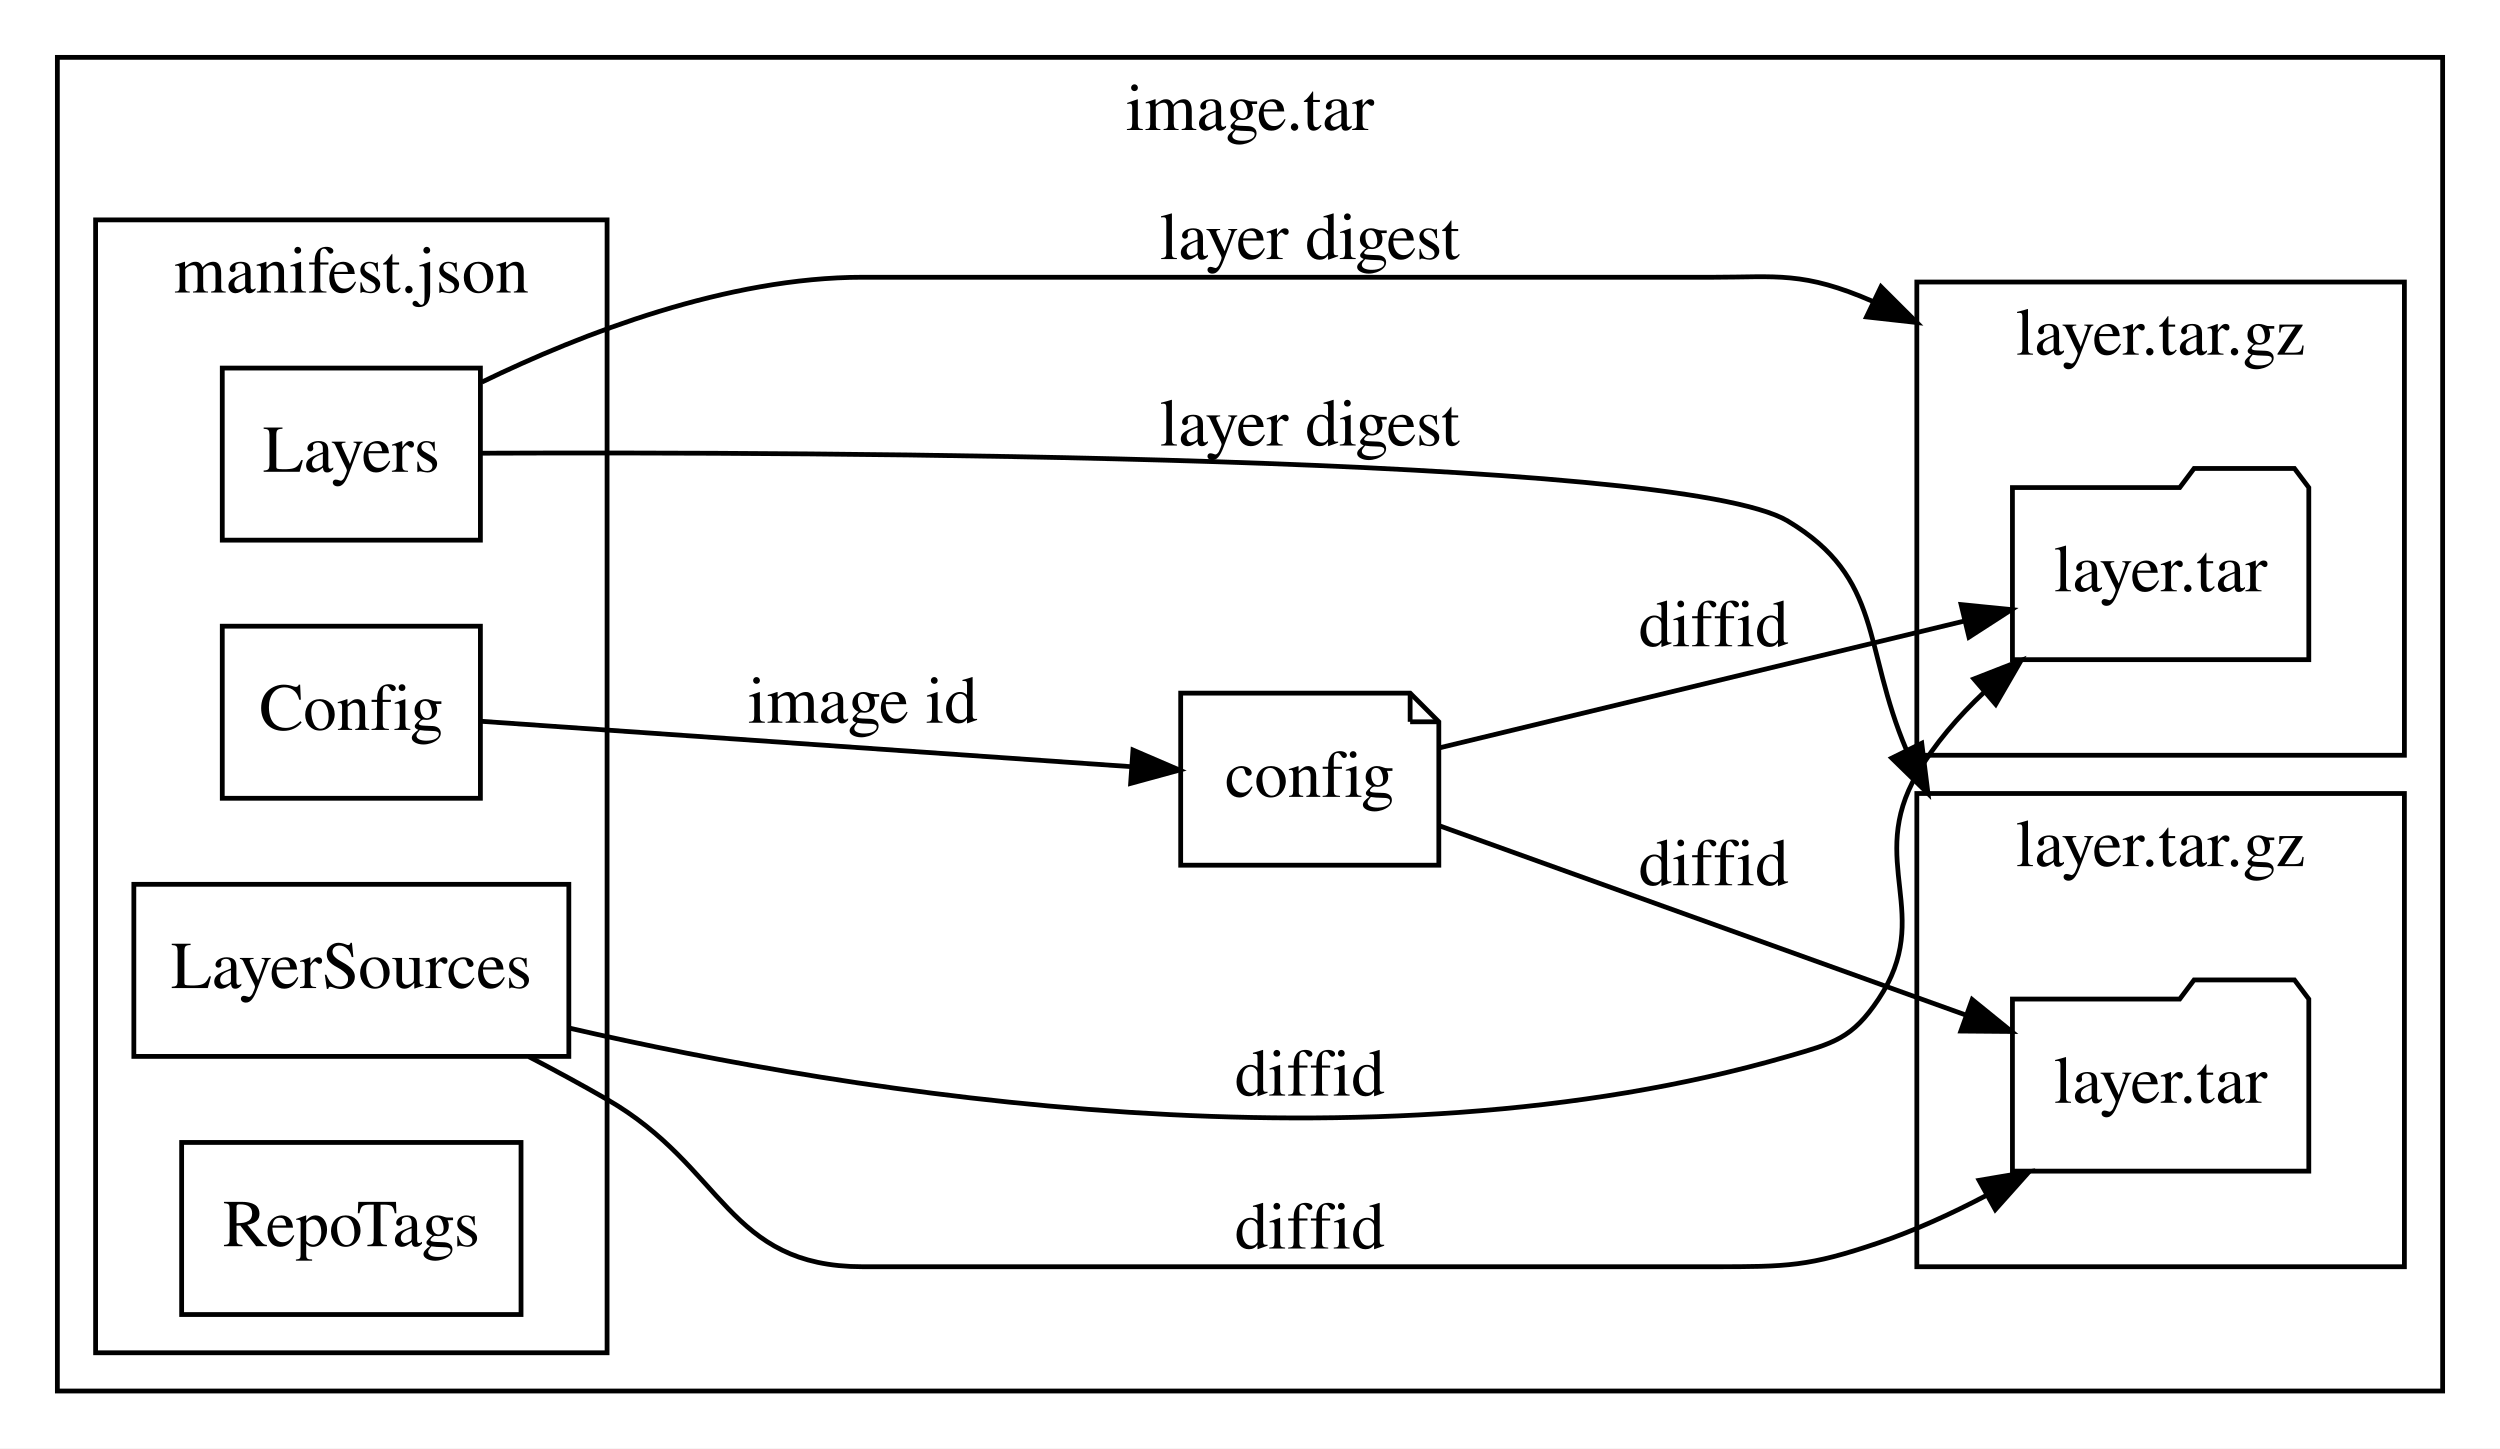
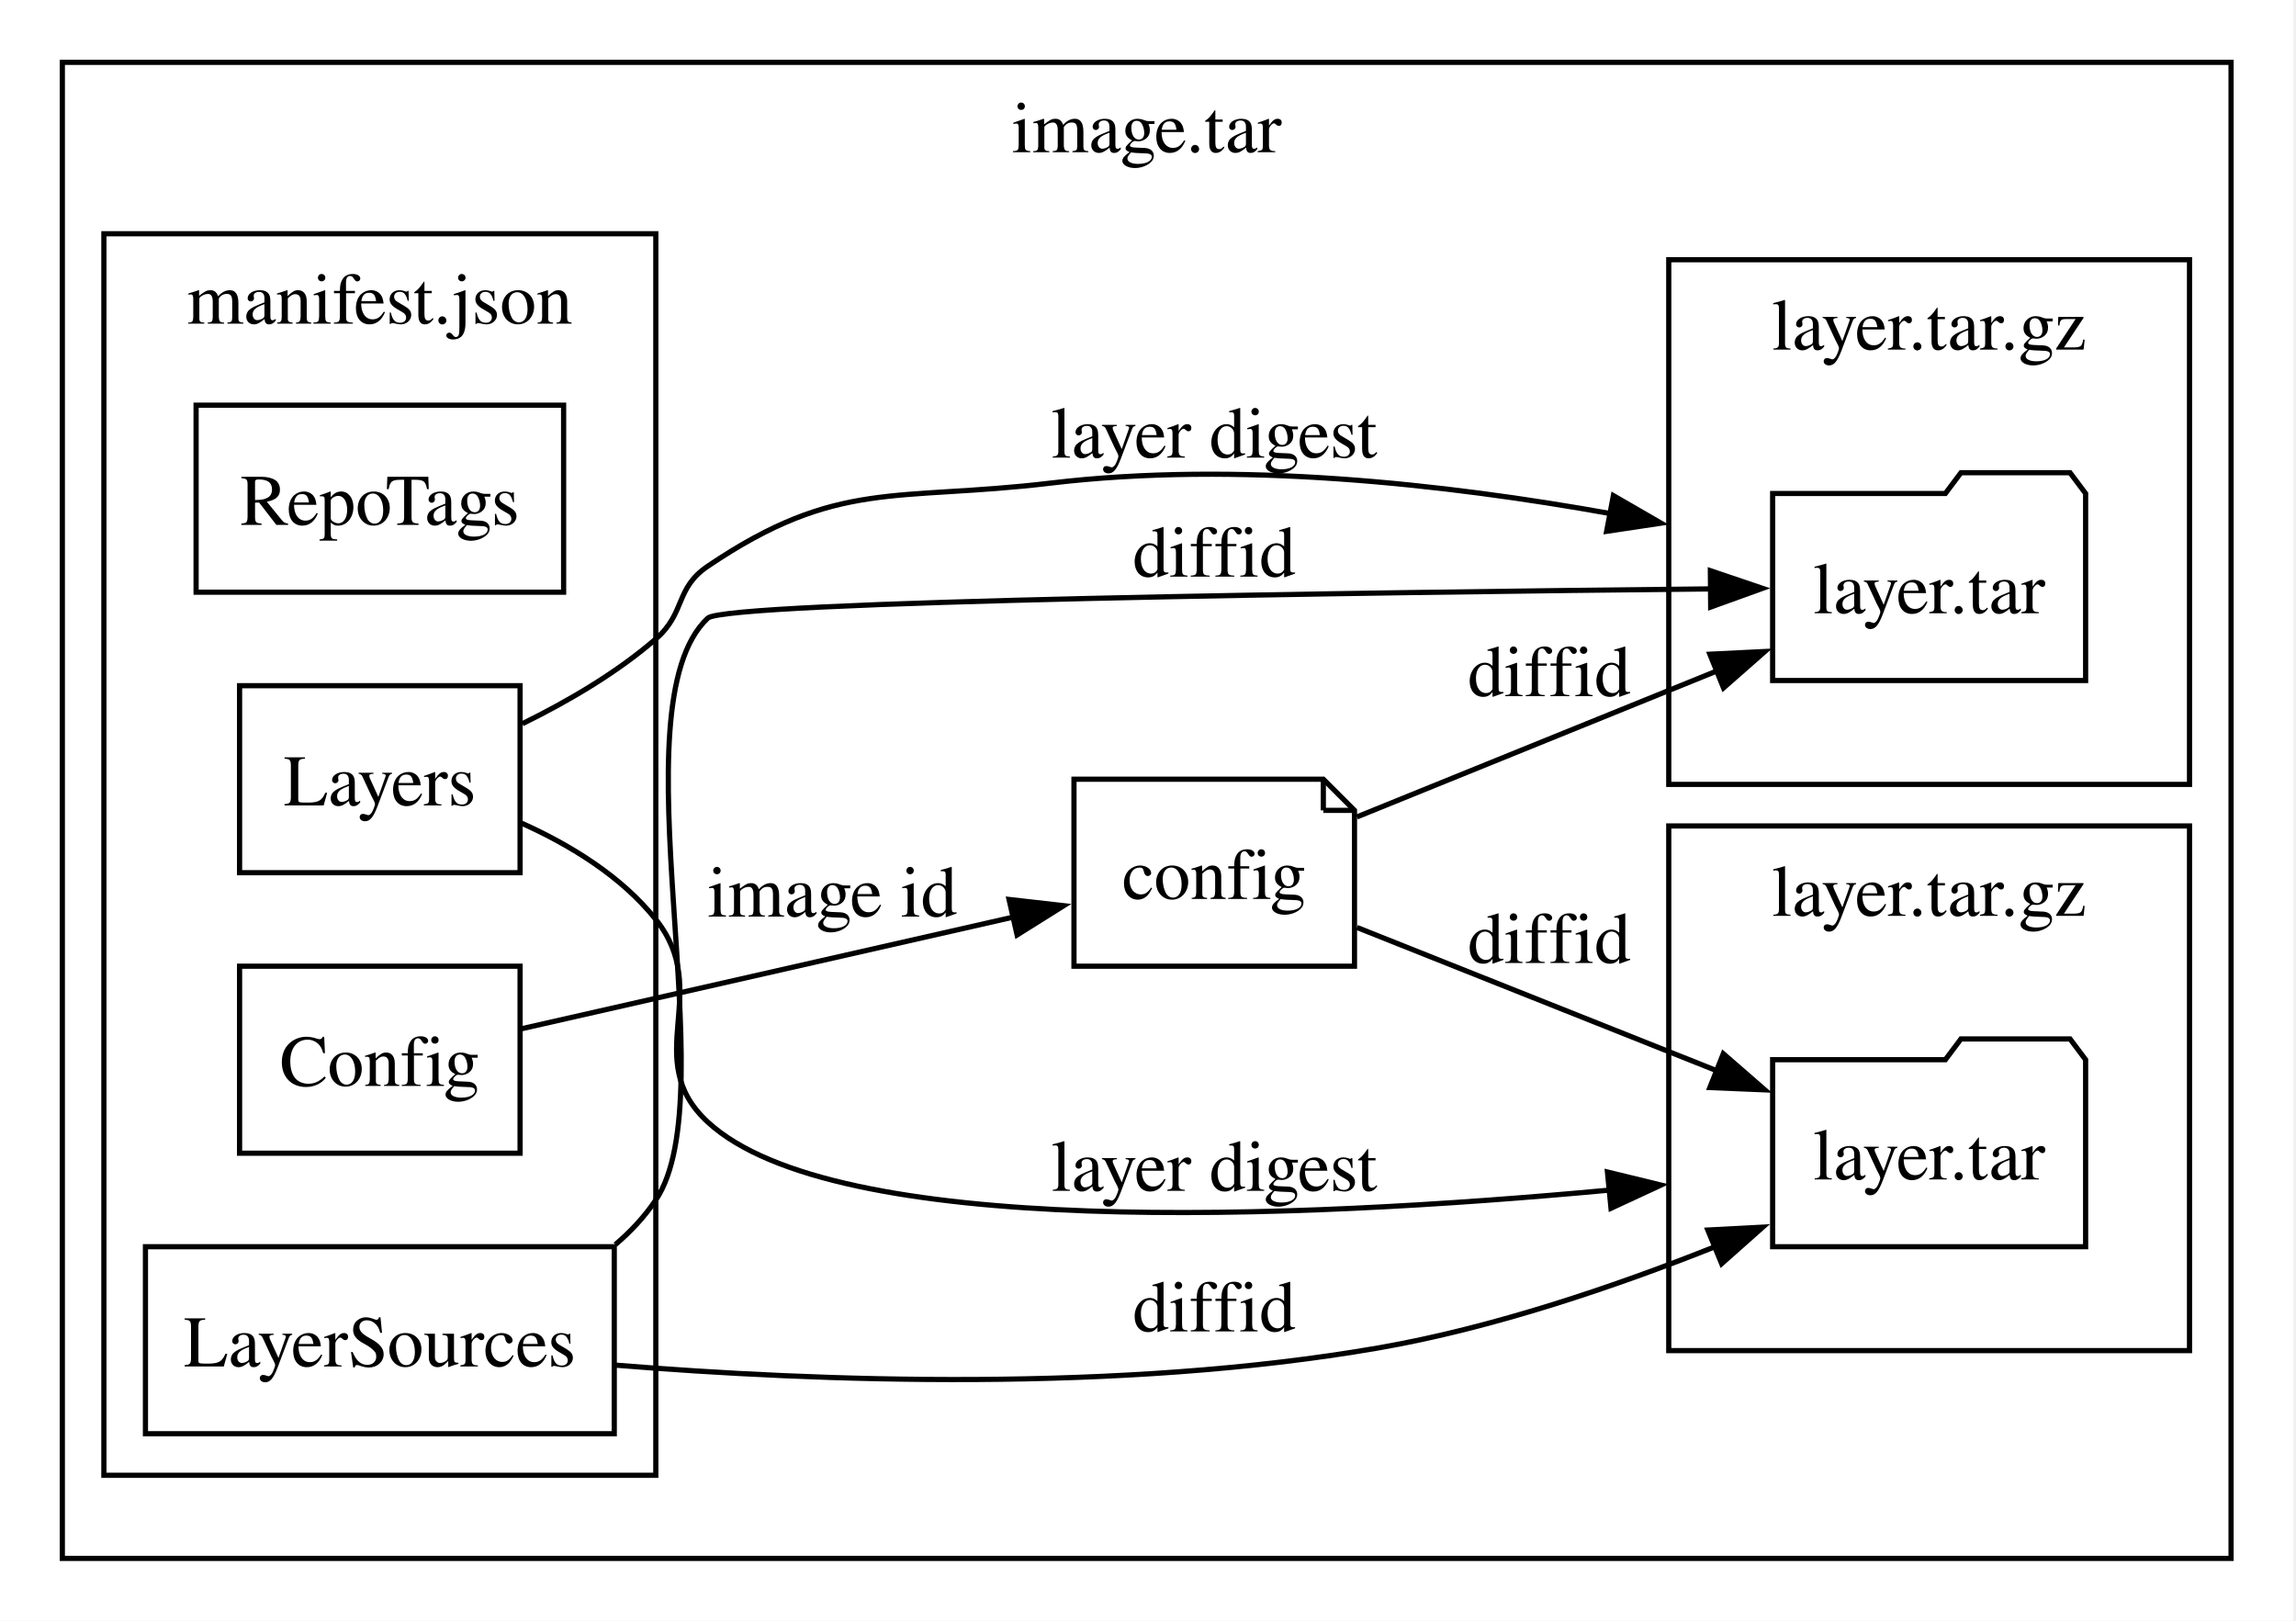
- <svg xmlns="http://www.w3.org/2000/svg" width="523pt" height="303pt" viewBox="0.00 0.00 523.00 303.00">
-   <g id="graph0" class="graph" transform="scale(1 1) rotate(0) translate(4 299)">
-     <polygon fill="#ffffff" stroke="transparent" points="-4,4 -4,-299 519,-299 519,4 -4,4" />
+ <svg xmlns="http://www.w3.org/2000/svg" width="442pt" height="312pt" viewBox="0.00 0.00 442.00 312.00">
+   <g id="graph0" class="graph" transform="scale(1 1) rotate(0) translate(4 308)">
+     <polygon fill="white" stroke="none" points="-4,4 -4,-308 437.5,-308 437.5,4 -4,4" />
    <g id="clust1" class="cluster">
-       <polygon fill="none" stroke="#000000" points="8,-8 8,-287 507,-287 507,-8 8,-8" />
-       <text text-anchor="middle" x="257.5" y="-271.8" font-family="Times,serif" font-size="14.00" fill="#000000">image.tar</text>
+       <polygon fill="none" stroke="black" points="8,-8 8,-296 425.5,-296 425.5,-8 8,-8" />
+       <text xml:space="preserve" text-anchor="middle" x="216.75" y="-278.7" font-family="Times,serif" font-size="14.00">image.tar</text>
    </g>
    <g id="clust2" class="cluster">
-       <polygon fill="none" stroke="#000000" points="16,-16 16,-253 123,-253 123,-16 16,-16" />
-       <text text-anchor="middle" x="69.5" y="-237.8" font-family="Times,serif" font-size="14.00" fill="#000000">manifest.json</text>
+       <polygon fill="none" stroke="black" points="16,-24 16,-263 122.25,-263 122.25,-24 16,-24" />
+       <text xml:space="preserve" text-anchor="middle" x="69.12" y="-245.7" font-family="Times,serif" font-size="14.00">manifest.json</text>
    </g>
    <g id="clust3" class="cluster">
-       <polygon fill="none" stroke="#000000" points="397,-34 397,-133 499,-133 499,-34 397,-34" />
-       <text text-anchor="middle" x="448" y="-117.8" font-family="Times,serif" font-size="14.00" fill="#000000">layer.tar.gz</text>
+       <polygon fill="none" stroke="black" points="317.25,-48 317.25,-149 417.5,-149 417.5,-48 317.25,-48" />
+       <text xml:space="preserve" text-anchor="middle" x="367.38" y="-131.7" font-family="Times,serif" font-size="14.00">layer.tar.gz</text>
    </g>
    <g id="clust4" class="cluster">
-       <polygon fill="none" stroke="#000000" points="397,-141 397,-240 499,-240 499,-141 397,-141" />
-       <text text-anchor="middle" x="448" y="-224.8" font-family="Times,serif" font-size="14.00" fill="#000000">layer.tar.gz</text>
+       <polygon fill="none" stroke="black" points="317.25,-157 317.25,-258 417.5,-258 417.5,-157 317.25,-157" />
+       <text xml:space="preserve" text-anchor="middle" x="367.38" y="-240.7" font-family="Times,serif" font-size="14.00">layer.tar.gz</text>
    </g>
    <g id="node1" class="node">
-       <polygon fill="none" stroke="#000000" points="96.5,-168 42.5,-168 42.5,-132 96.5,-132 96.5,-168" />
-       <text text-anchor="middle" x="69.5" y="-146.3" font-family="Times,serif" font-size="14.00" fill="#000000">Config</text>
+       <polygon fill="none" stroke="black" points="96.12,-122 42.12,-122 42.12,-86 96.12,-86 96.12,-122" />
+       <text xml:space="preserve" text-anchor="middle" x="69.12" y="-98.95" font-family="Times,serif" font-size="14.00">Config</text>
    </g>
    <g id="node5" class="node">
-       <polygon fill="none" stroke="#000000" points="291,-154 243,-154 243,-118 297,-118 297,-148 291,-154" />
-       <polyline fill="none" stroke="#000000" points="291,-154 291,-148 " />
-       <polyline fill="none" stroke="#000000" points="297,-148 291,-148 " />
-       <text text-anchor="middle" x="270" y="-132.3" font-family="Times,serif" font-size="14.00" fill="#000000">config</text>
+       <polygon fill="none" stroke="black" points="250.75,-158 202.75,-158 202.75,-122 256.75,-122 256.75,-152 250.75,-158" />
+       <polyline fill="none" stroke="black" points="250.75,-158 250.75,-152" />
+       <polyline fill="none" stroke="black" points="256.75,-152 250.75,-152" />
+       <text xml:space="preserve" text-anchor="middle" x="229.75" y="-134.95" font-family="Times,serif" font-size="14.00">config</text>
    </g>
    <g id="edge1" class="edge">
-       <path fill="none" stroke="#000000" d="M96.54,-148.112C131.668,-145.659 193.164,-141.365 232.707,-138.604" />
-       <polygon fill="#000000" stroke="#000000" points="233.016,-142.091 242.748,-137.903 232.528,-135.108 233.016,-142.091" />
-       <text text-anchor="middle" x="176.5" y="-147.8" font-family="Times,serif" font-size="14.00" fill="#000000">image id</text>
+       <path fill="none" stroke="black" d="M96.32,-109.94C122.19,-115.82 162.01,-124.85 191.23,-131.49" />
+       <polygon fill="black" stroke="black" points="190.25,-134.85 200.78,-133.65 191.8,-128.02 190.25,-134.85" />
+       <text xml:space="preserve" text-anchor="middle" x="156.25" y="-131.56" font-family="Times,serif" font-size="14.00">image id</text>
    </g>
    <g id="node2" class="node">
-       <polygon fill="none" stroke="#000000" points="96.5,-222 42.5,-222 42.5,-186 96.5,-186 96.5,-222" />
-       <text text-anchor="middle" x="69.5" y="-200.3" font-family="Times,serif" font-size="14.00" fill="#000000">Layers</text>
+       <polygon fill="none" stroke="black" points="96.12,-176 42.12,-176 42.12,-140 96.12,-140 96.12,-176" />
+       <text xml:space="preserve" text-anchor="middle" x="69.12" y="-152.95" font-family="Times,serif" font-size="14.00">Layers</text>
    </g>
    <g id="node6" class="node">
-       <polygon fill="none" stroke="#000000" points="479,-90 476,-94 455,-94 452,-90 417,-90 417,-54 479,-54 479,-90" />
-       <text text-anchor="middle" x="448" y="-68.3" font-family="Times,serif" font-size="14.00" fill="#000000">layer.tar</text>
+       <polygon fill="none" stroke="black" points="397.5,-104 394.5,-108 373.5,-108 370.5,-104 337.25,-104 337.25,-68 397.5,-68 397.5,-104" />
+       <text xml:space="preserve" text-anchor="middle" x="367.38" y="-80.95" font-family="Times,serif" font-size="14.00">layer.tar</text>
    </g>
    <g id="edge2" class="edge">
-       <path fill="none" stroke="#000000" d="M96.52,-204.19C165.974,-204.476 346.913,-203.863 370,-190 390.008,-177.986 385.591,-163.813 394.84,-142.07" />
-       <polygon fill="#000000" stroke="#000000" points="398.031,-143.513 399.335,-132.999 391.759,-140.405 398.031,-143.513" />
-       <text text-anchor="middle" x="270" y="-205.8" font-family="Times,serif" font-size="14.00" fill="#000000">layer digest</text>
+       <path fill="none" stroke="black" d="M96.45,-149.52C105.81,-145.31 115.65,-139.3 122.25,-131 133.39,-117 119.11,-104.15 132.25,-92 156.59,-69.5 244.92,-73.23 305.84,-78.9" />
+       <polygon fill="black" stroke="black" points="305.45,-82.38 315.75,-79.87 306.13,-75.41 305.45,-82.38" />
+       <text xml:space="preserve" text-anchor="middle" x="229.75" y="-78.76" font-family="Times,serif" font-size="14.00">layer digest</text>
    </g>
    <g id="node7" class="node">
-       <polygon fill="none" stroke="#000000" points="479,-197 476,-201 455,-201 452,-197 417,-197 417,-161 479,-161 479,-197" />
-       <text text-anchor="middle" x="448" y="-175.3" font-family="Times,serif" font-size="14.00" fill="#000000">layer.tar</text>
+       <polygon fill="none" stroke="black" points="397.5,-213 394.5,-217 373.5,-217 370.5,-213 337.25,-213 337.25,-177 397.5,-177 397.5,-213" />
+       <text xml:space="preserve" text-anchor="middle" x="367.38" y="-189.95" font-family="Times,serif" font-size="14.00">layer.tar</text>
    </g>
    <g id="edge3" class="edge">
-       <path fill="none" stroke="#000000" d="M96.768,-219.049C117.878,-229.293 148.196,-241 176.5,-241 176.5,-241 176.5,-241 354.5,-241 367.573,-241 373.243,-242.298 387.859,-235.918" />
-       <polygon fill="#000000" stroke="#000000" points="389.503,-239.011 397.003,-231.527 386.473,-232.701 389.503,-239.011" />
-       <text text-anchor="middle" x="270" y="-244.8" font-family="Times,serif" font-size="14.00" fill="#000000">layer digest</text>
+       <path fill="none" stroke="black" d="M96.56,-168.68C105.3,-172.97 114.7,-178.46 122.25,-185 128.03,-190.01 125.91,-194.72 132.25,-199 157.26,-215.9 168.28,-211.42 198.25,-215 234.08,-219.28 274.2,-214.86 306.27,-209.09" />
+       <polygon fill="black" stroke="black" points="306.59,-212.59 315.76,-207.29 305.29,-205.72 306.59,-212.59" />
+       <text xml:space="preserve" text-anchor="middle" x="229.75" y="-219.91" font-family="Times,serif" font-size="14.00">layer digest</text>
    </g>
    <g id="node3" class="node">
-       <polygon fill="none" stroke="#000000" points="115,-114 24,-114 24,-78 115,-78 115,-114" />
-       <text text-anchor="middle" x="69.5" y="-92.3" font-family="Times,serif" font-size="14.00" fill="#000000">LayerSources</text>
+       <polygon fill="none" stroke="black" points="114.25,-68 24,-68 24,-32 114.25,-32 114.25,-68" />
+       <text xml:space="preserve" text-anchor="middle" x="69.12" y="-44.95" font-family="Times,serif" font-size="14.00">LayerSources</text>
    </g>
    <g id="edge6" class="edge">
-       <path fill="none" stroke="#000000" d="M106.626,-77.942C112.169,-75.051 117.773,-72.016 123,-69 147.611,-54.799 148.086,-34 176.5,-34 176.5,-34 176.5,-34 354.5,-34 369.993,-34 374.327,-34.024 389,-39 396.581,-41.571 404.31,-45.114 411.57,-48.929" />
-       <polygon fill="#000000" stroke="#000000" points="410.025,-52.074 420.47,-53.854 413.415,-45.95 410.025,-52.074" />
-       <text text-anchor="middle" x="270" y="-37.8" font-family="Times,serif" font-size="14.00" fill="#000000">diffid</text>
+       <path fill="none" stroke="black" d="M114.52,-45.2C153.49,-42.04 211.55,-39.9 261.25,-48.5 283.38,-52.33 307.02,-60.38 326.26,-68.04" />
+       <polygon fill="black" stroke="black" points="324.77,-71.21 335.35,-71.77 327.43,-64.74 324.77,-71.21" />
+       <text xml:space="preserve" text-anchor="middle" x="229.75" y="-51.7" font-family="Times,serif" font-size="14.00">diffid</text>
    </g>
    <g id="edge7" class="edge">
-       <path fill="none" stroke="#000000" d="M115.097,-83.922C174.906,-70.173 282.519,-52.687 370,-78 379.594,-80.776 383.46,-81.69 389,-90 400.754,-107.63 386.375,-118.667 397,-137 400.677,-143.345 405.699,-149.141 411.164,-154.266" />
-       <polygon fill="#000000" stroke="#000000" points="408.94,-156.969 418.807,-160.826 413.499,-151.657 408.94,-156.969" />
-       <text text-anchor="middle" x="270" y="-69.8" font-family="Times,serif" font-size="14.00" fill="#000000">diffid</text>
+       <path fill="none" stroke="black" d="M114.45,-68.4C117.43,-70.93 120.09,-73.78 122.25,-77 136.17,-97.75 114.03,-171.9 132.25,-189 135.72,-192.26 259.38,-193.96 325.55,-194.64" />
+       <polygon fill="black" stroke="black" points="325.26,-198.14 335.29,-194.74 325.32,-191.14 325.26,-198.14" />
+       <text xml:space="preserve" text-anchor="middle" x="229.75" y="-196.99" font-family="Times,serif" font-size="14.00">diffid</text>
    </g>
    <g id="node4" class="node">
-       <polygon fill="none" stroke="#000000" points="105,-60 34,-60 34,-24 105,-24 105,-60" />
-       <text text-anchor="middle" x="69.5" y="-38.3" font-family="Times,serif" font-size="14.00" fill="#000000">RepoTags</text>
+       <polygon fill="none" stroke="black" points="104.5,-230 33.75,-230 33.75,-194 104.5,-194 104.5,-230" />
+       <text xml:space="preserve" text-anchor="middle" x="69.12" y="-206.95" font-family="Times,serif" font-size="14.00">RepoTags</text>
    </g>
    <g id="edge4" class="edge">
-       <path fill="none" stroke="#000000" d="M297.034,-126.28C326.334,-115.745 373.42,-98.815 407.218,-86.663" />
-       <polygon fill="#000000" stroke="#000000" points="408.583,-89.892 416.809,-83.215 406.214,-83.305 408.583,-89.892" />
-       <text text-anchor="middle" x="354.5" y="-113.8" font-family="Times,serif" font-size="14.00" fill="#000000">diffid</text>
+       <path fill="none" stroke="black" d="M257.22,-129.46C276.96,-121.6 304.26,-110.73 326.62,-101.83" />
+       <polygon fill="black" stroke="black" points="327.75,-105.15 335.74,-98.2 325.16,-98.64 327.75,-105.15" />
+       <text xml:space="preserve" text-anchor="middle" x="294.25" y="-122.62" font-family="Times,serif" font-size="14.00">diffid</text>
    </g>
    <g id="edge5" class="edge">
-       <path fill="none" stroke="#000000" d="M297.034,-142.531C326.208,-149.578 373.017,-160.886 406.782,-169.043" />
-       <polygon fill="#000000" stroke="#000000" points="406.266,-172.519 416.809,-171.465 407.91,-165.715 406.266,-172.519" />
-       <text text-anchor="middle" x="354.5" y="-163.8" font-family="Times,serif" font-size="14.00" fill="#000000">diffid</text>
+       <path fill="none" stroke="black" d="M257.22,-150.74C276.96,-158.74 304.26,-169.81 326.62,-178.88" />
+       <polygon fill="black" stroke="black" points="325.16,-182.06 335.75,-182.58 327.79,-175.58 325.16,-182.06" />
+       <text xml:space="preserve" text-anchor="middle" x="294.25" y="-173.99" font-family="Times,serif" font-size="14.00">diffid</text>
    </g>
  </g>
</svg>
